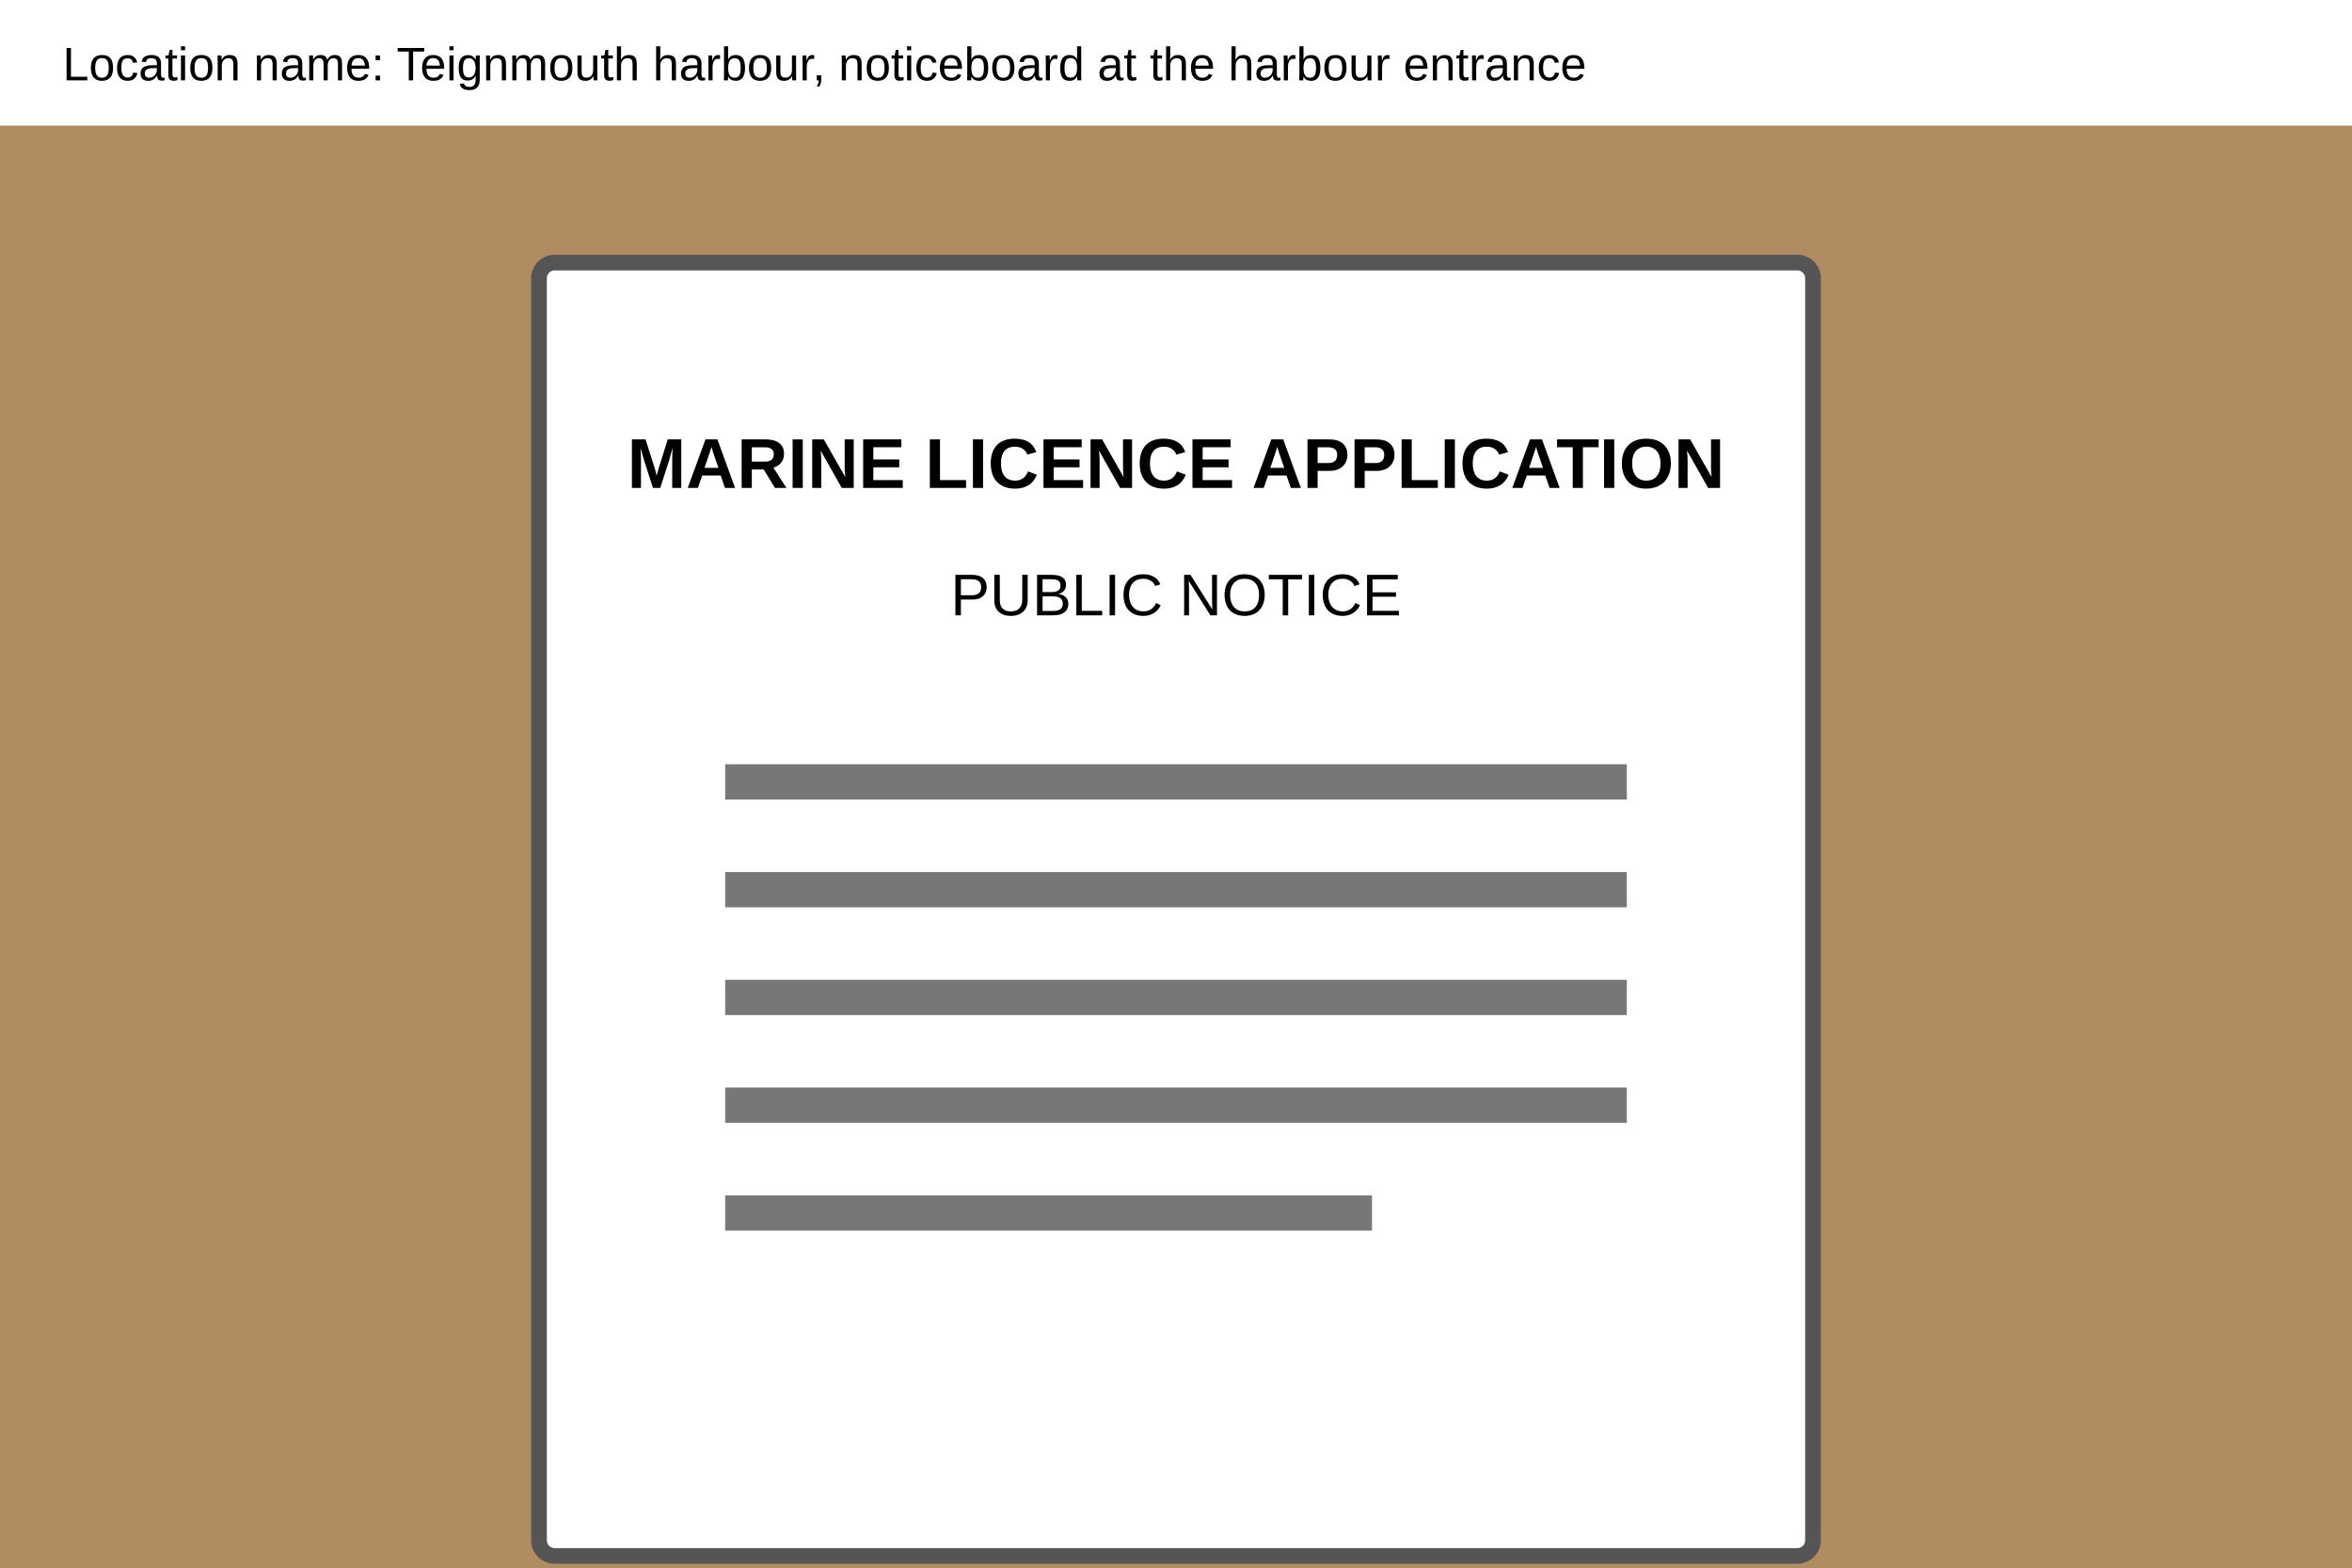
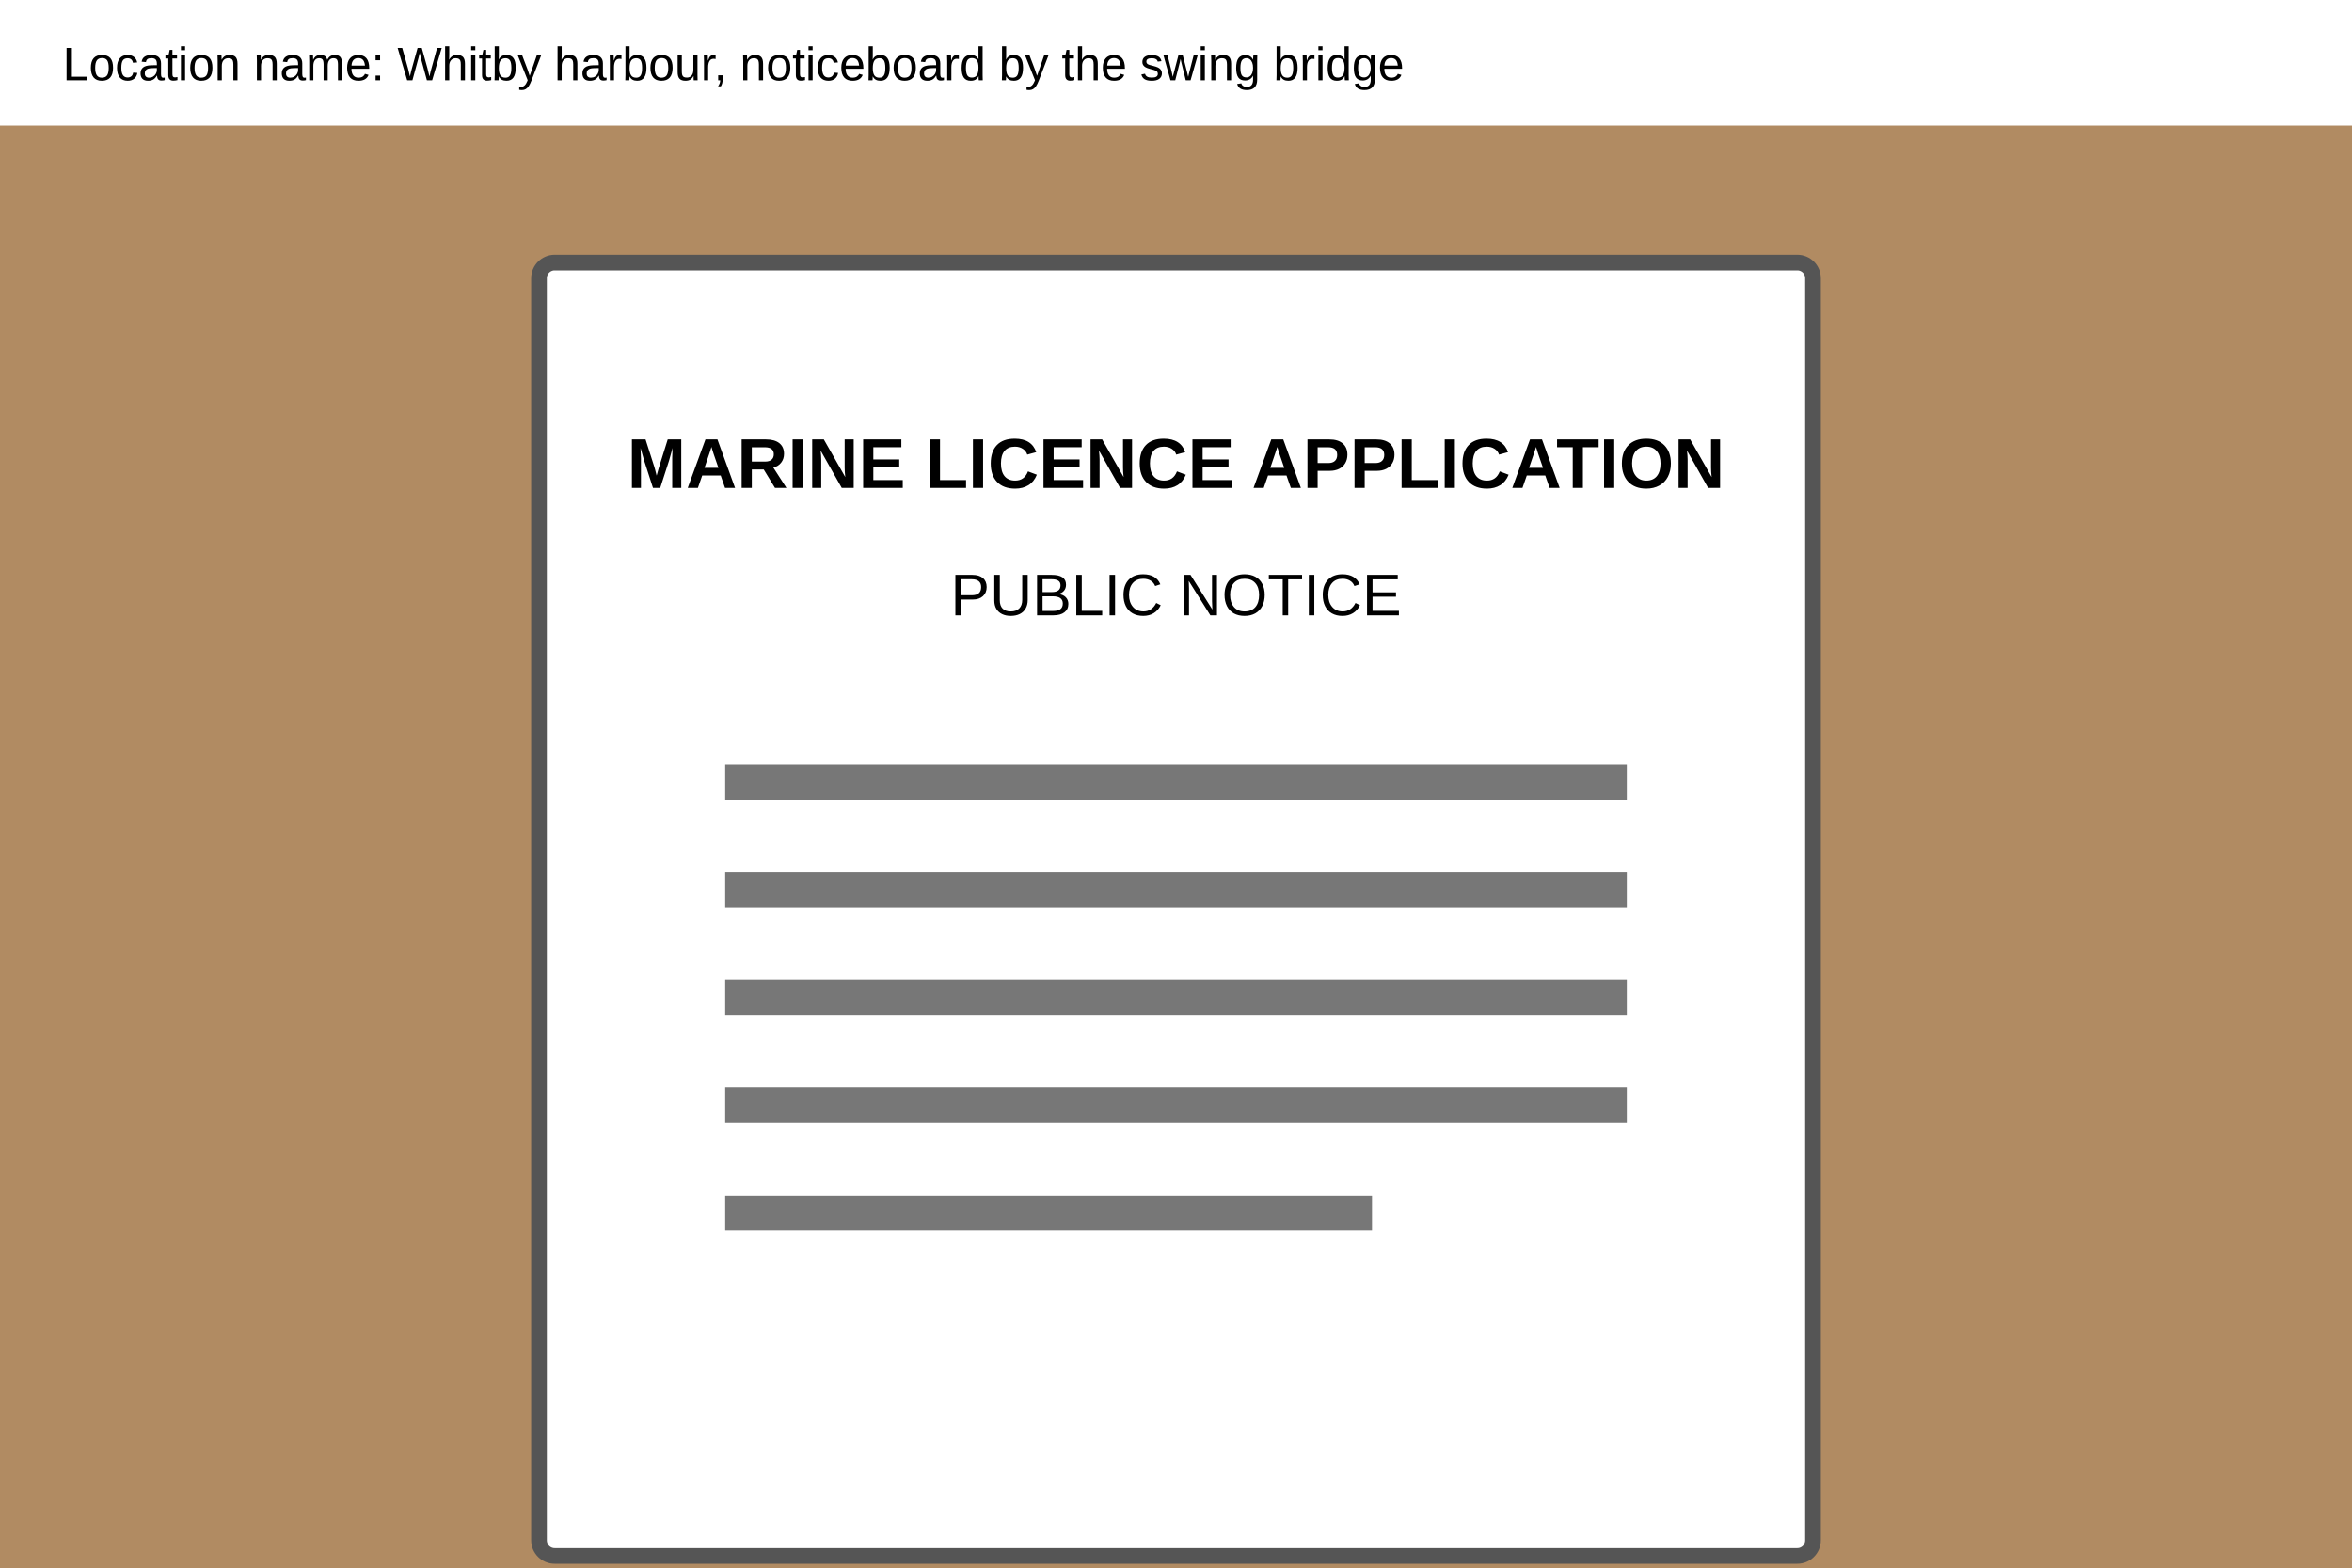
<svg xmlns="http://www.w3.org/2000/svg" width="1200" height="800" viewBox="0 0 1200 800">
  <g transform="translate(0 64)">
    <rect width="1200" height="800" fill="#b18b62" />
    <rect x="275" y="70" width="650" height="660" rx="8" fill="#fff" stroke="#555" stroke-width="8" />
    <text x="600" y="185" text-anchor="middle" font-family="Arial" font-size="36" font-weight="700">MARINE LICENCE APPLICATION</text>
    <text x="600" y="250" text-anchor="middle" font-family="Arial" font-size="30">PUBLIC NOTICE</text>
    <path d="M370 335h460M370 390h460M370 445h460M370 500h460M370 555h330" stroke="#777" stroke-width="18" />
  </g>
  <rect width="1200" height="64" fill="#fff" />
-   <text x="32" y="41" font-family="Arial" font-size="24">Location name: Teignmouth harbour, noticeboard at the harbour entrance</text>
+   <text x="32" y="41" font-family="Arial" font-size="24">Location name: Whitby harbour, noticeboard by the swing bridge</text>
</svg>
